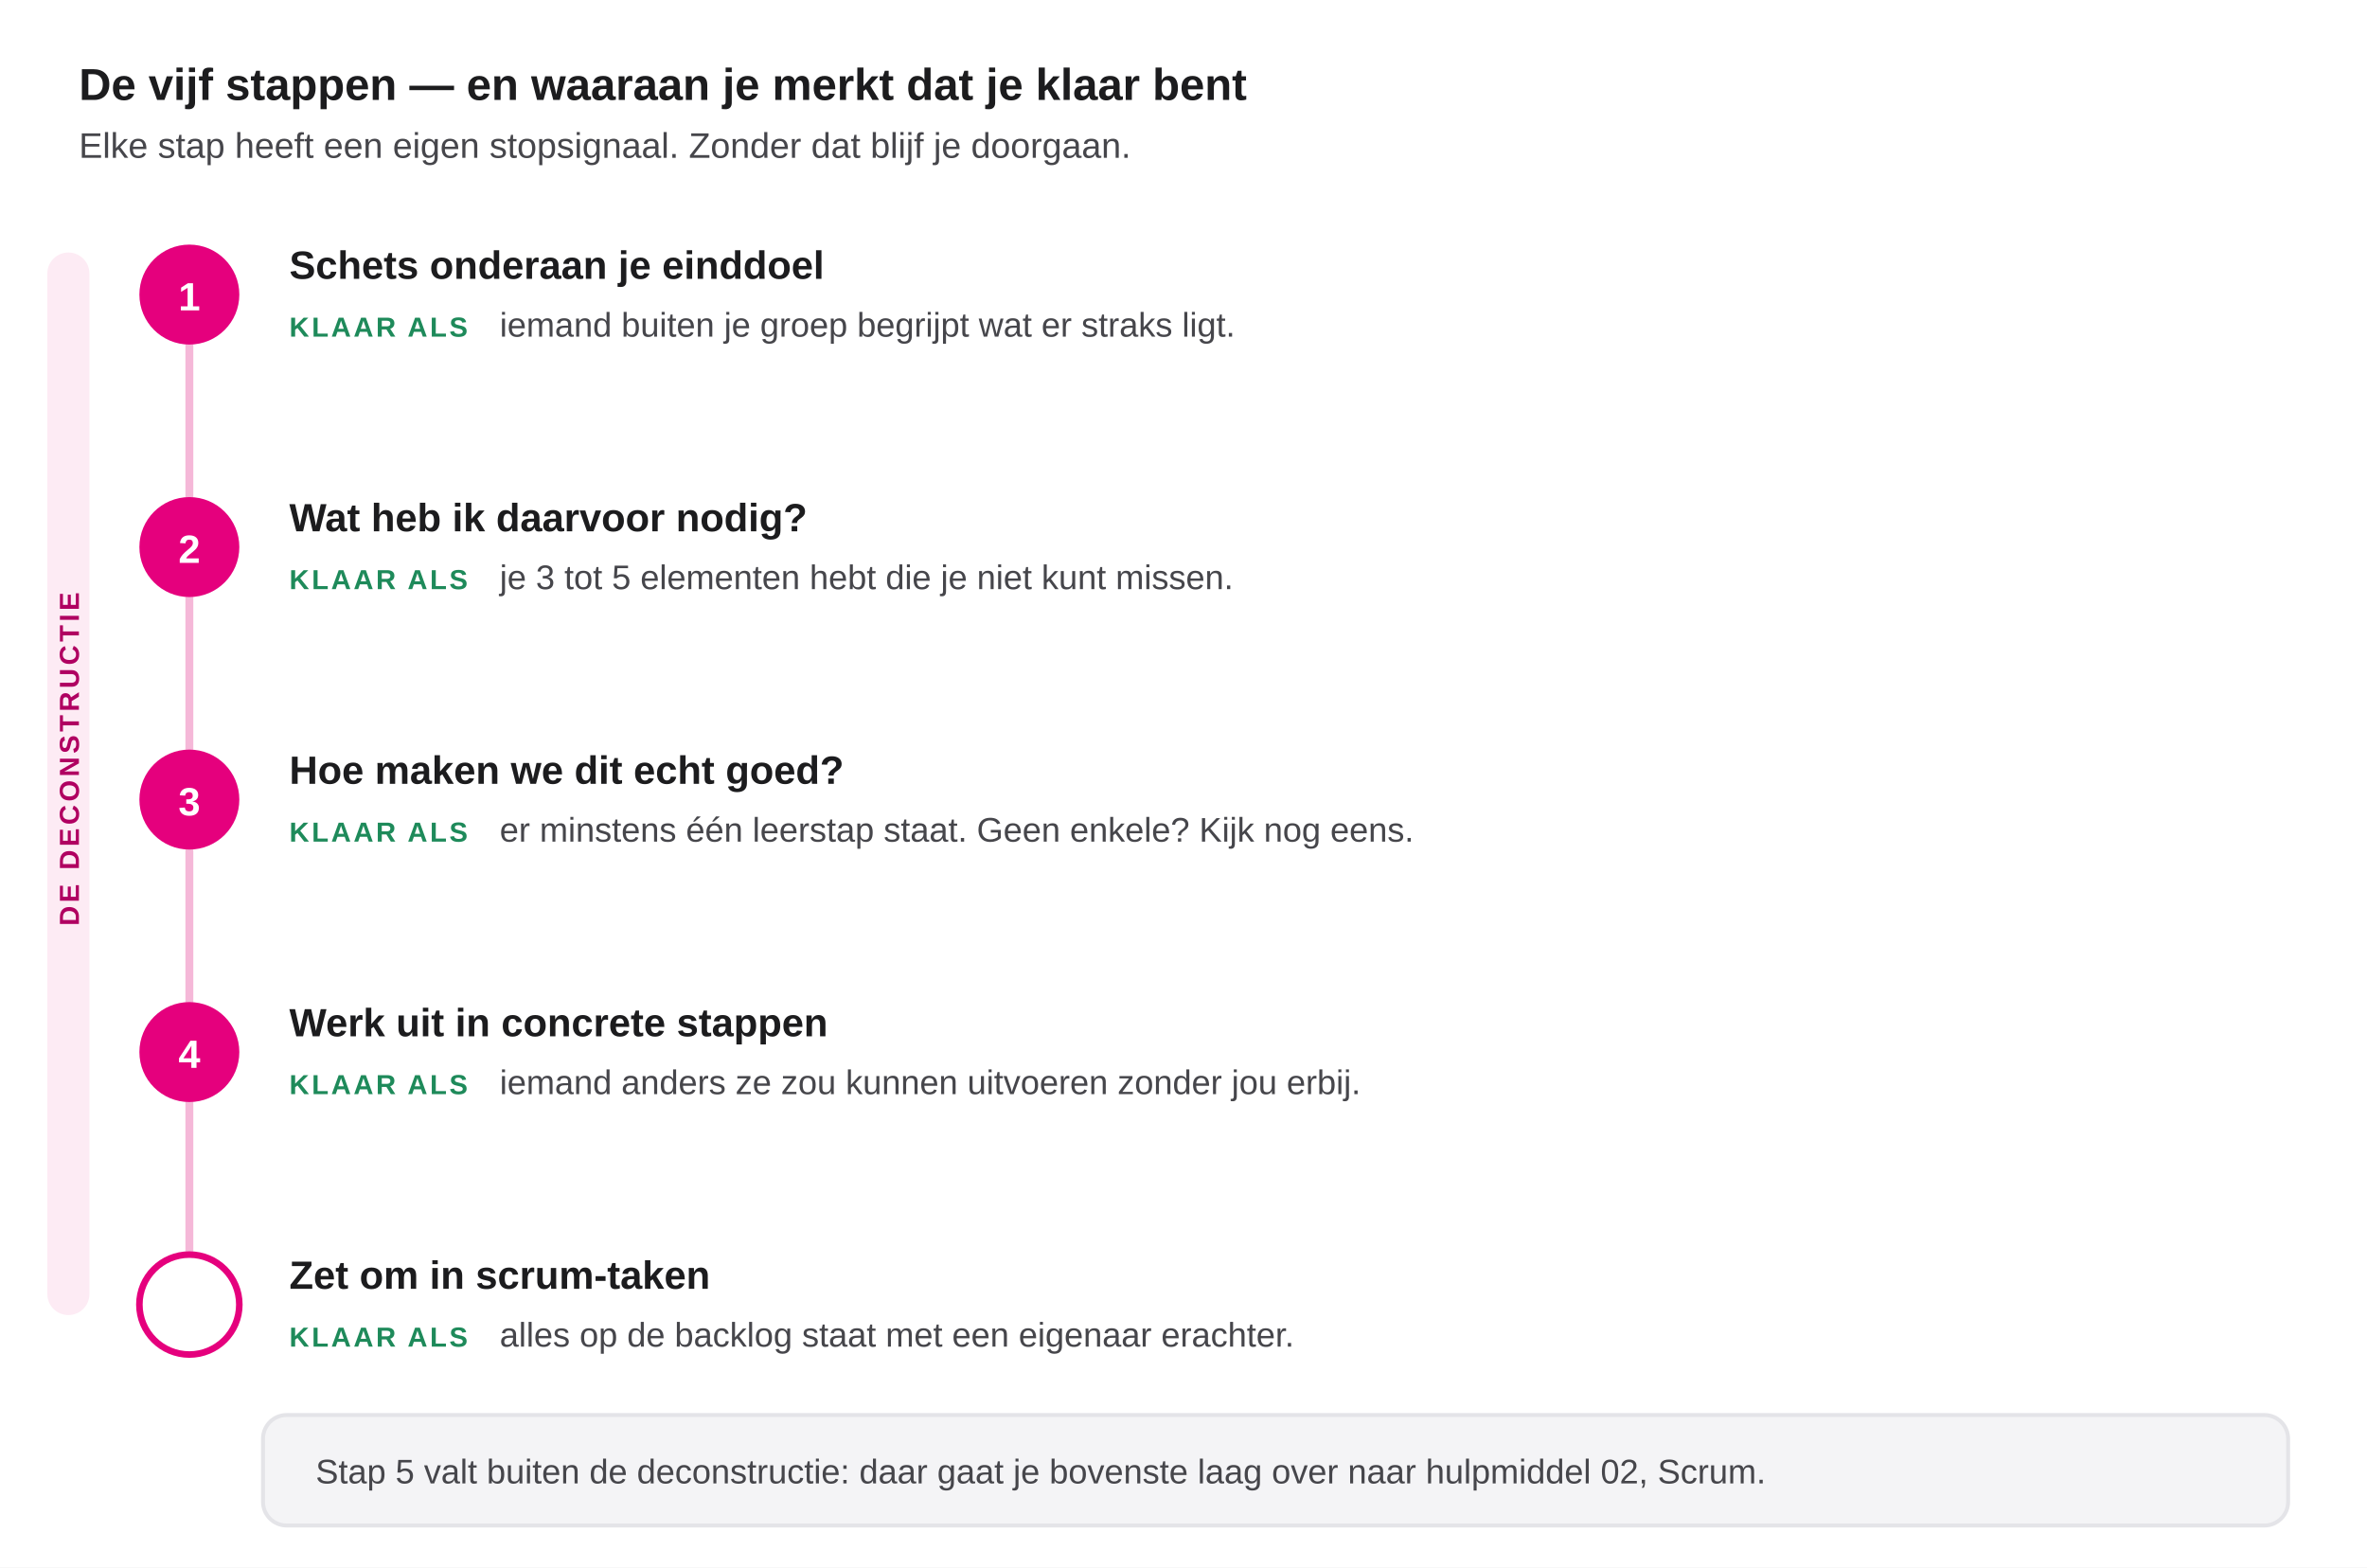
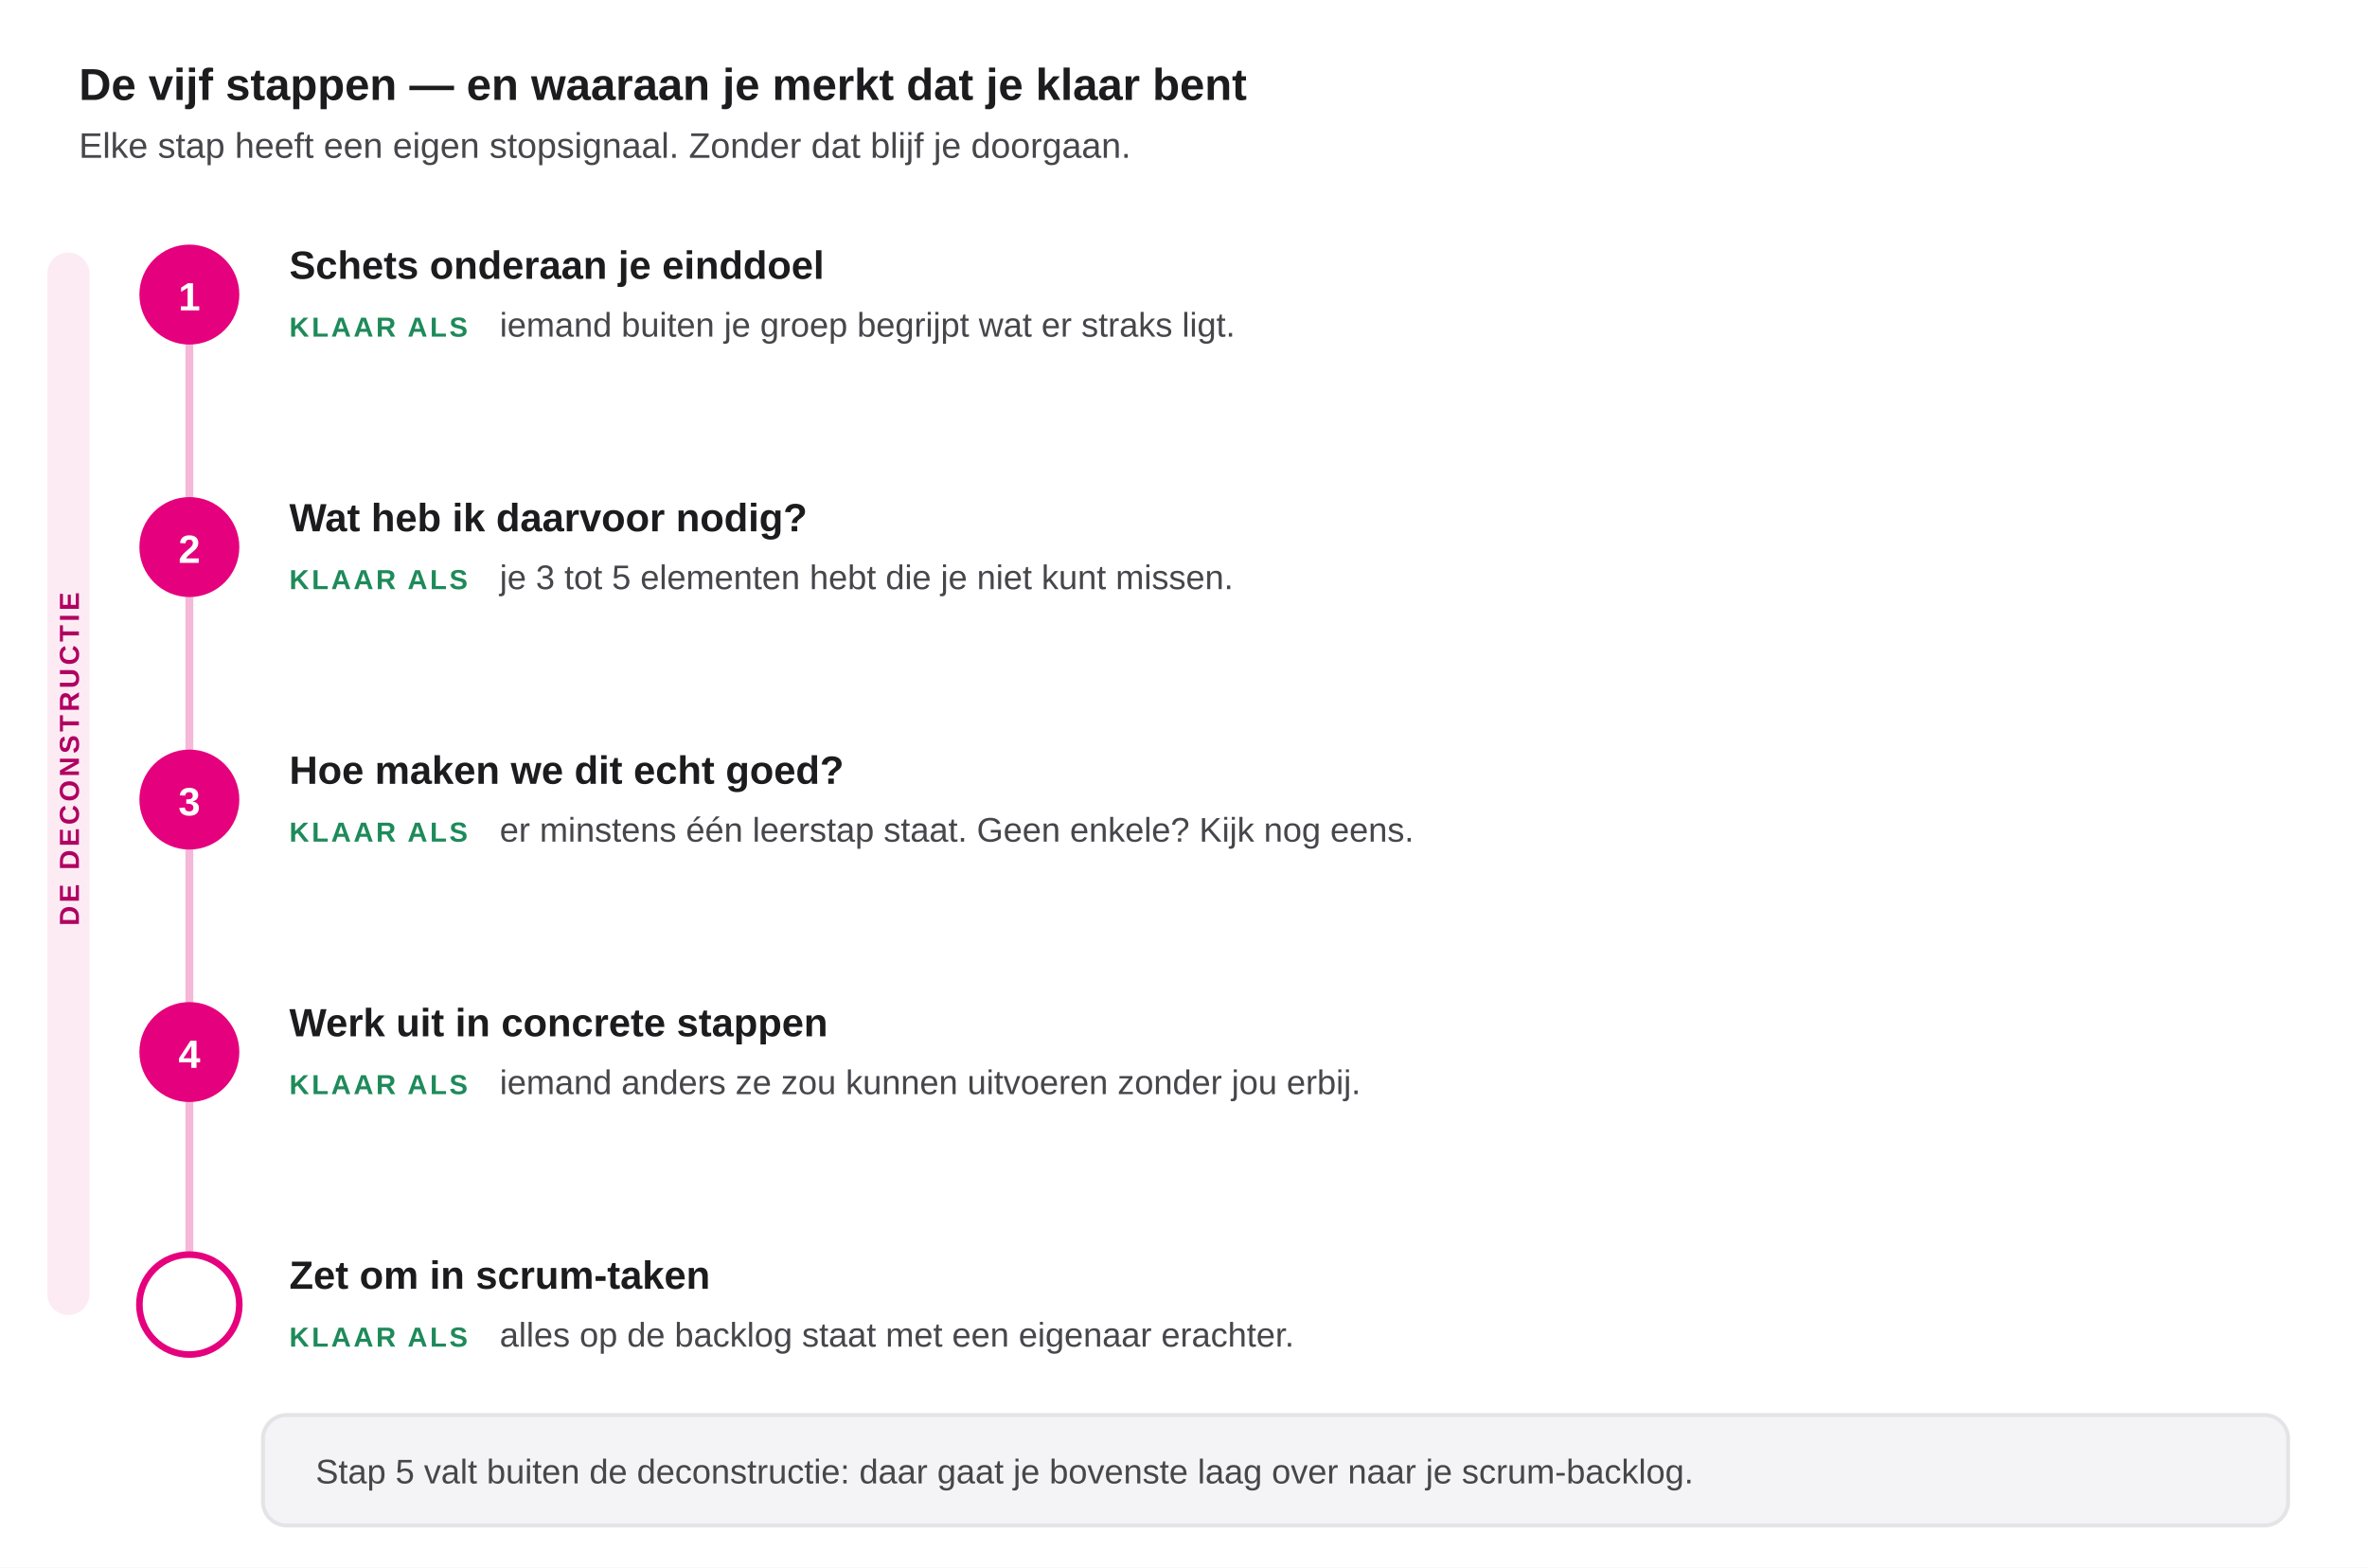
<svg xmlns="http://www.w3.org/2000/svg" viewBox="0 0 900 596" width="900" height="596" role="img" aria-labelledby="t6 d6">
  <style>
  .t{font-family:Arial,Helvetica,sans-serif}
  .kop{font-size:17px;font-weight:bold;fill:#1C1C1E}
  .sub{font-size:13.5px;fill:#46464B}
  .st{font-size:15px;font-weight:bold;fill:#1C1C1E}
  .kl{font-size:13px;fill:#46464B}
  .klaar{font-size:10.5px;font-weight:bold;letter-spacing:.09em;fill:#1E8A5A}
  .num{font-size:15px;font-weight:bold;fill:#FFFFFF}
  .rail{font-size:10.5px;font-weight:bold;letter-spacing:.12em;fill:#B00061}
</style>
  <rect width="900" height="596" fill="#FFFFFF" />
  <text class="t kop" x="30" y="38">De vijf stappen — en waaraan je merkt dat je klaar bent</text>
  <text class="t sub" x="30" y="60">Elke stap heeft een eigen stopsignaal. Zonder dat blijf je doorgaan.</text>
  <rect x="18" y="96" width="16" height="404" rx="8" fill="#FDEBF4" />
  <text class="t rail" transform="translate(30,352) rotate(-90)">DE DECONSTRUCTIE</text>
  <line x1="72" y1="112" x2="72" y2="496" stroke="#F5B8D8" stroke-width="3" />
  <g class="t">
    <circle cx="72" cy="112" r="19" fill="#E5007D" />
    <text class="num" x="72" y="118" text-anchor="middle">1</text>
    <text class="st" x="110" y="106">Schets onderaan je einddoel</text>
    <text class="klaar" x="110" y="128">KLAAR ALS</text>
    <text class="kl" x="190" y="128">iemand buiten je groep begrijpt wat er straks ligt.</text>
    <circle cx="72" cy="208" r="19" fill="#E5007D" />
    <text class="num" x="72" y="214" text-anchor="middle">2</text>
    <text class="st" x="110" y="202">Wat heb ik daarvoor nodig?</text>
    <text class="klaar" x="110" y="224">KLAAR ALS</text>
    <text class="kl" x="190" y="224">je 3 tot 5 elementen hebt die je niet kunt missen.</text>
    <circle cx="72" cy="304" r="19" fill="#E5007D" />
    <text class="num" x="72" y="310" text-anchor="middle">3</text>
    <text class="st" x="110" y="298">Hoe maken we dit echt goed?</text>
    <text class="klaar" x="110" y="320">KLAAR ALS</text>
    <text class="kl" x="190" y="320">er minstens één leerstap staat. Geen enkele? Kijk nog eens.</text>
    <circle cx="72" cy="400" r="19" fill="#E5007D" />
    <text class="num" x="72" y="406" text-anchor="middle">4</text>
    <text class="st" x="110" y="394">Werk uit in concrete stappen</text>
    <text class="klaar" x="110" y="416">KLAAR ALS</text>
    <text class="kl" x="190" y="416">iemand anders ze zou kunnen uitvoeren zonder jou erbij.</text>
    <circle cx="72" cy="496" r="19" fill="#FFFFFF" stroke="#E5007D" stroke-width="2.5" />
    <text class="num" x="72" y="502" text-anchor="middle" fill="#E5007D">5</text>
    <text class="st" x="110" y="490">Zet om in scrum-taken</text>
    <text class="klaar" x="110" y="512">KLAAR ALS</text>
    <text class="kl" x="190" y="512">alles op de backlog staat met een eigenaar erachter.</text>
  </g>
  <rect x="100" y="538" width="770" height="42" rx="9" fill="#F4F4F6" stroke="#E4E4E8" stroke-width="1.5" />
-   <text class="t kl" x="120" y="564">Stap 5 valt buiten de deconstructie: daar gaat je bovenste laag over naar hulpmiddel 02, Scrum.</text>
+   <text class="t kl" x="120" y="564">Stap 5 valt buiten de deconstructie: daar gaat je bovenste laag over naar je scrum-backlog.</text>
</svg>
